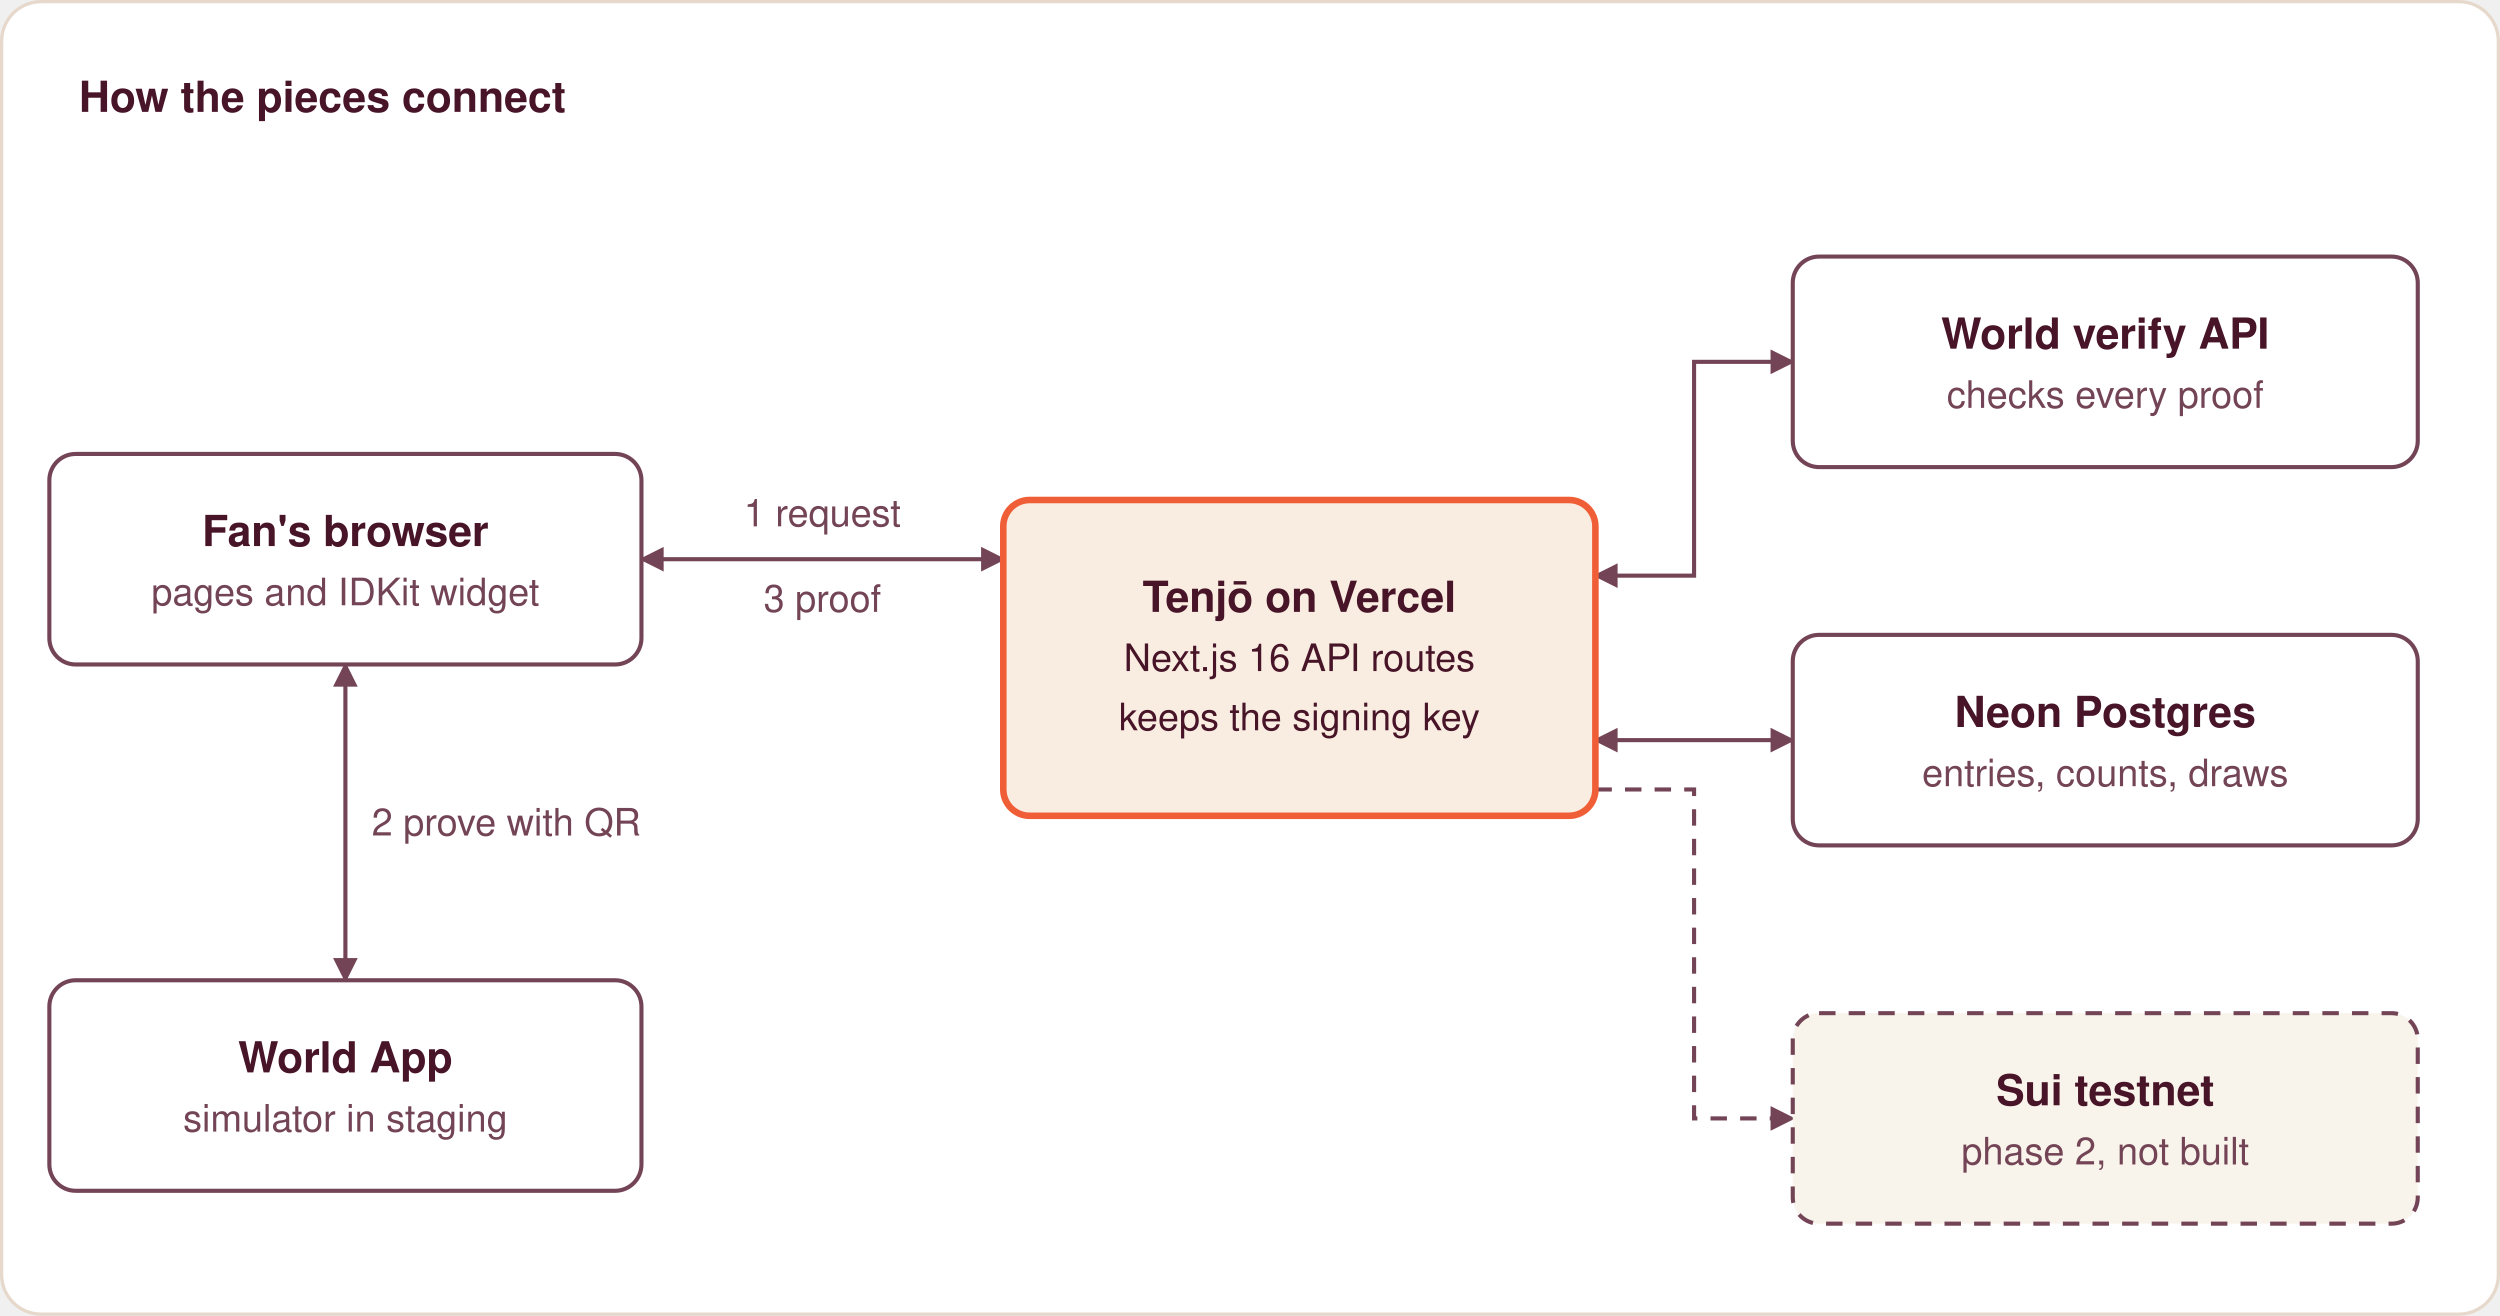
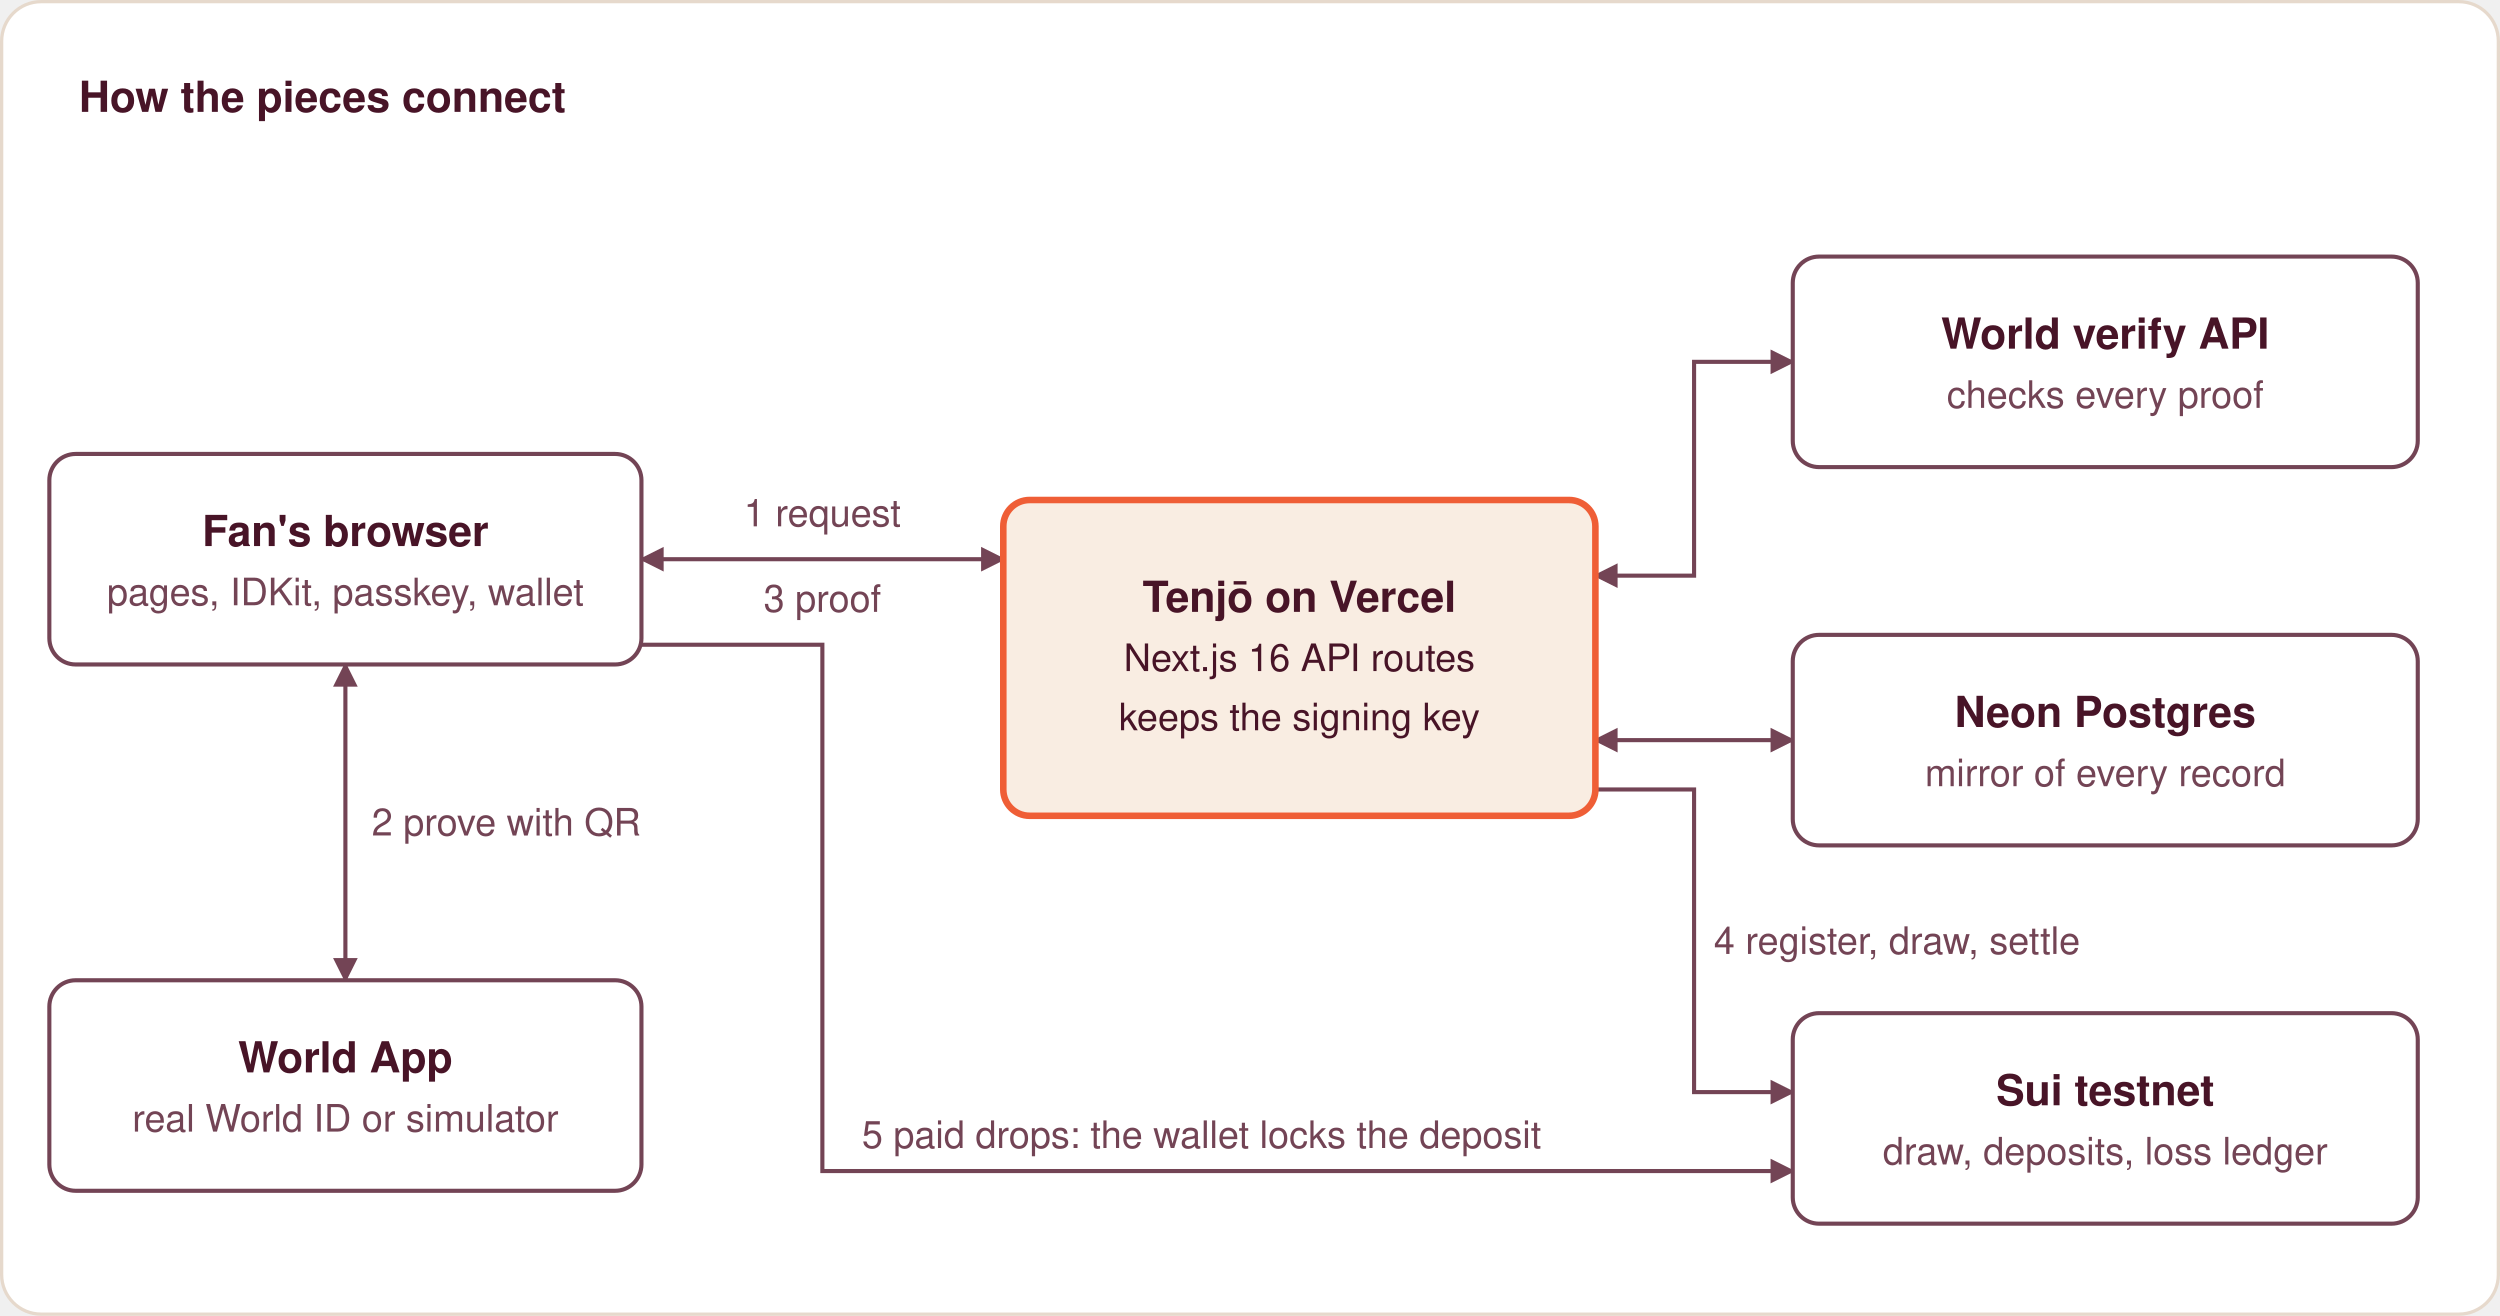
<svg xmlns="http://www.w3.org/2000/svg" viewBox="0 0 760 400" width="760" height="400" role="img" font-size="13" font-family="Geist, -apple-system, BlinkMacSystemFont, 'Segoe UI', Helvetica, Arial, sans-serif">
  <rect x="0.5" y="0.5" width="759" height="399" rx="12" fill="#FFFFFF" stroke="#E6D9CC" />
  <defs>
    <marker id="map-arrow" viewBox="0 0 10 10" refX="9" refY="5" markerWidth="6" markerHeight="6" orient="auto-start-reverse">
      <path d="M0 0L10 5L0 10z" fill="#734455" />
    </marker>
  </defs>
  <text x="24" y="34" text-anchor="start" font-weight="600" fill="#481427">How the pieces connect</text>
  <g fill="none" stroke="#734455" stroke-width="1.25">
    <path d="M195 170H305" marker-start="url(#map-arrow)" marker-end="url(#map-arrow)" />
    <path d="M105 202V298" marker-start="url(#map-arrow)" marker-end="url(#map-arrow)" />
    <path d="M485 175H515V110H545" marker-start="url(#map-arrow)" marker-end="url(#map-arrow)" />
    <path d="M485 225H545" marker-start="url(#map-arrow)" marker-end="url(#map-arrow)" />
  </g>
-   <g fill="none" stroke="#734455" stroke-width="1.25" stroke-dasharray="5 4">
-     <path d="M485 240H515V340H545" marker-end="url(#map-arrow)" />
+   <g fill="none" stroke="#734455" stroke-width="1.25">
+     <path d="M485 240H515V332H545" marker-end="url(#map-arrow)" />
+     <path d="M195 196H250V356H545" marker-end="url(#map-arrow)" />
  </g>
  <rect x="15" y="138" width="180" height="64" rx="8" fill="#FFFFFF" stroke="#734455" stroke-width="1.25" />
  <text x="105" y="166" text-anchor="middle" font-weight="600" fill="#481427">Fan's browser</text>
-   <text x="105" y="184" text-anchor="middle" font-size="11.5" fill="#734455">pages and IDKit widget</text>
+   <text x="105" y="184" text-anchor="middle" font-size="11.5" fill="#734455">pages, IDKit, passkey, wallet</text>
  <rect x="15" y="298" width="180" height="64" rx="8" fill="#FFFFFF" stroke="#734455" stroke-width="1.25" />
  <text x="105" y="326" text-anchor="middle" font-weight="600" fill="#481427">World App</text>
-   <text x="105" y="344" text-anchor="middle" font-size="11.5" fill="#734455">simulator in staging</text>
+   <text x="105" y="344" text-anchor="middle" font-size="11.5" fill="#734455">real World ID or simulator</text>
  <rect x="305" y="152" width="180" height="96" rx="8" fill="#F9EDE2" stroke="#EF5E36" stroke-width="2" />
  <text x="395" y="186" text-anchor="middle" font-weight="600" fill="#481427">Tenjō on Vercel</text>
  <text x="395" y="204" text-anchor="middle" font-size="11.5" fill="#481427">Next.js 16 API routes</text>
  <text x="395" y="222" text-anchor="middle" font-size="11.5" fill="#481427">keeps the signing key</text>
  <rect x="545" y="78" width="190" height="64" rx="8" fill="#FFFFFF" stroke="#734455" stroke-width="1.25" />
  <text x="640" y="106" text-anchor="middle" font-weight="600" fill="#481427">World verify API</text>
  <text x="640" y="124" text-anchor="middle" font-size="11.5" fill="#734455">checks every proof</text>
  <rect x="545" y="193" width="190" height="64" rx="8" fill="#FFFFFF" stroke="#734455" stroke-width="1.25" />
  <text x="640" y="221" text-anchor="middle" font-weight="600" fill="#481427">Neon Postgres</text>
-   <text x="640" y="239" text-anchor="middle" font-size="11.5" fill="#734455">entries, counts, draws</text>
-   <rect x="545" y="308" width="190" height="64" rx="8" fill="#F8F3EB" stroke="#734455" stroke-width="1.25" stroke-dasharray="5 4" />
+   <text x="640" y="239" text-anchor="middle" font-size="11.5" fill="#734455">mirror of every record</text>
+   <rect x="545" y="308" width="190" height="64" rx="8" fill="#FFFFFF" stroke="#734455" stroke-width="1.25" />
  <text x="640" y="336" text-anchor="middle" font-weight="600" fill="#481427">Sui testnet</text>
-   <text x="640" y="354" text-anchor="middle" font-size="11.5" fill="#734455">phase 2, not built</text>
+   <text x="640" y="354" text-anchor="middle" font-size="11.5" fill="#734455">draw, deposits, loss ledger</text>
  <text x="250" y="160" text-anchor="middle" font-size="11.5" fill="#734455">1 request</text>
  <text x="250" y="186" text-anchor="middle" font-size="11.5" fill="#734455">3 proof</text>
  <text x="113" y="254" text-anchor="start" font-size="11.5" fill="#734455">2 prove with QR</text>
+   <text x="521" y="290" text-anchor="start" font-size="11.5" fill="#734455">4 register, draw, settle</text>
+   <text x="262" y="349" text-anchor="start" font-size="11.5" fill="#734455">5 paid drops: the wallet locks the deposit</text>
</svg>
